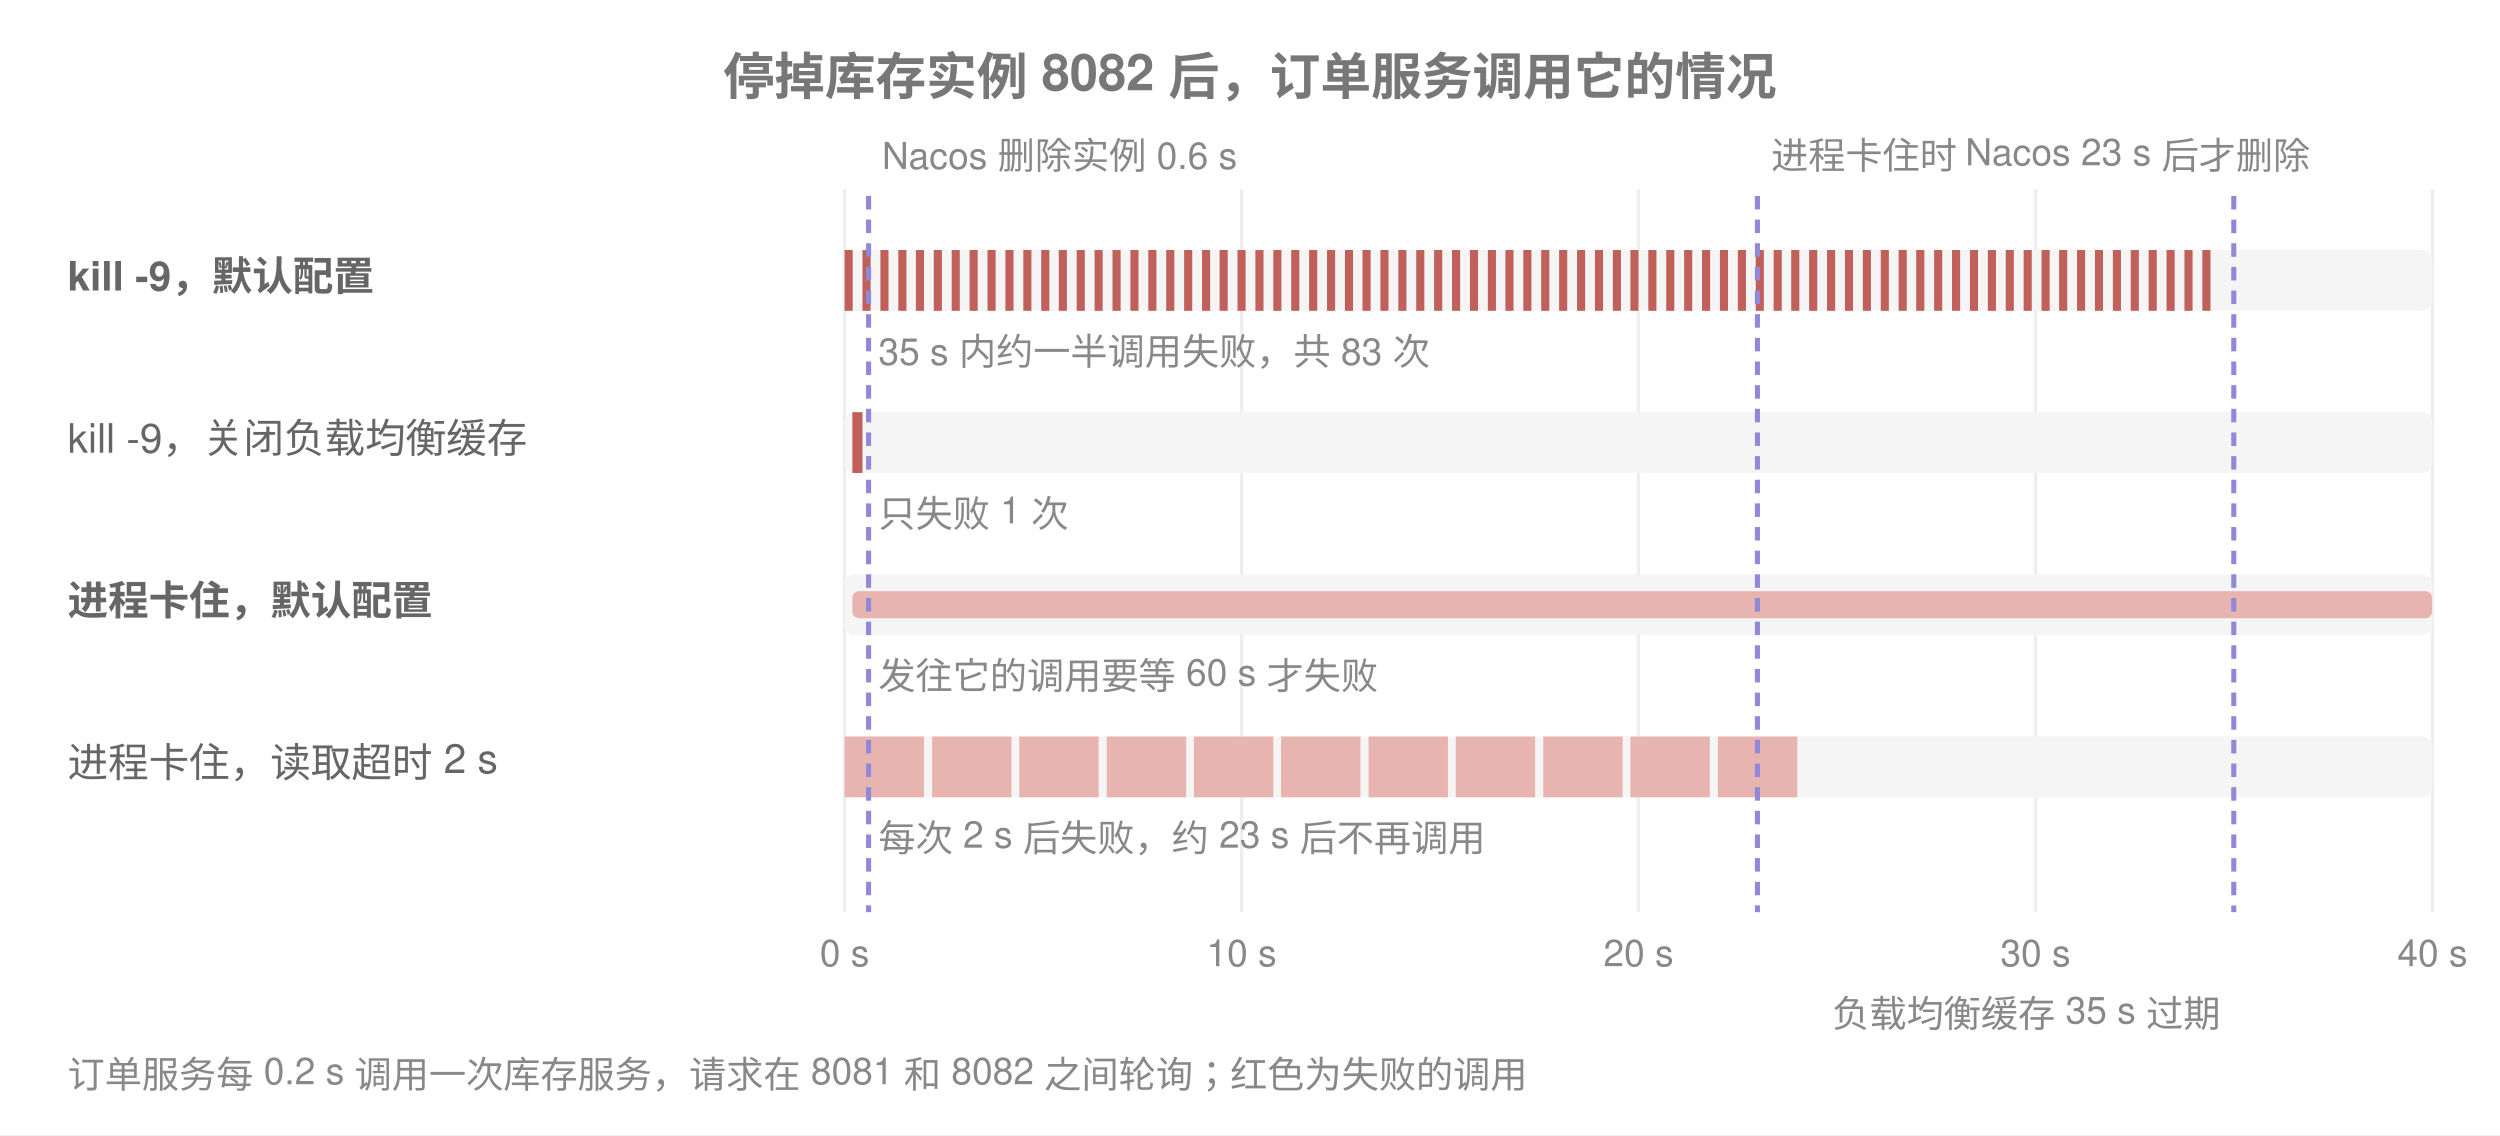
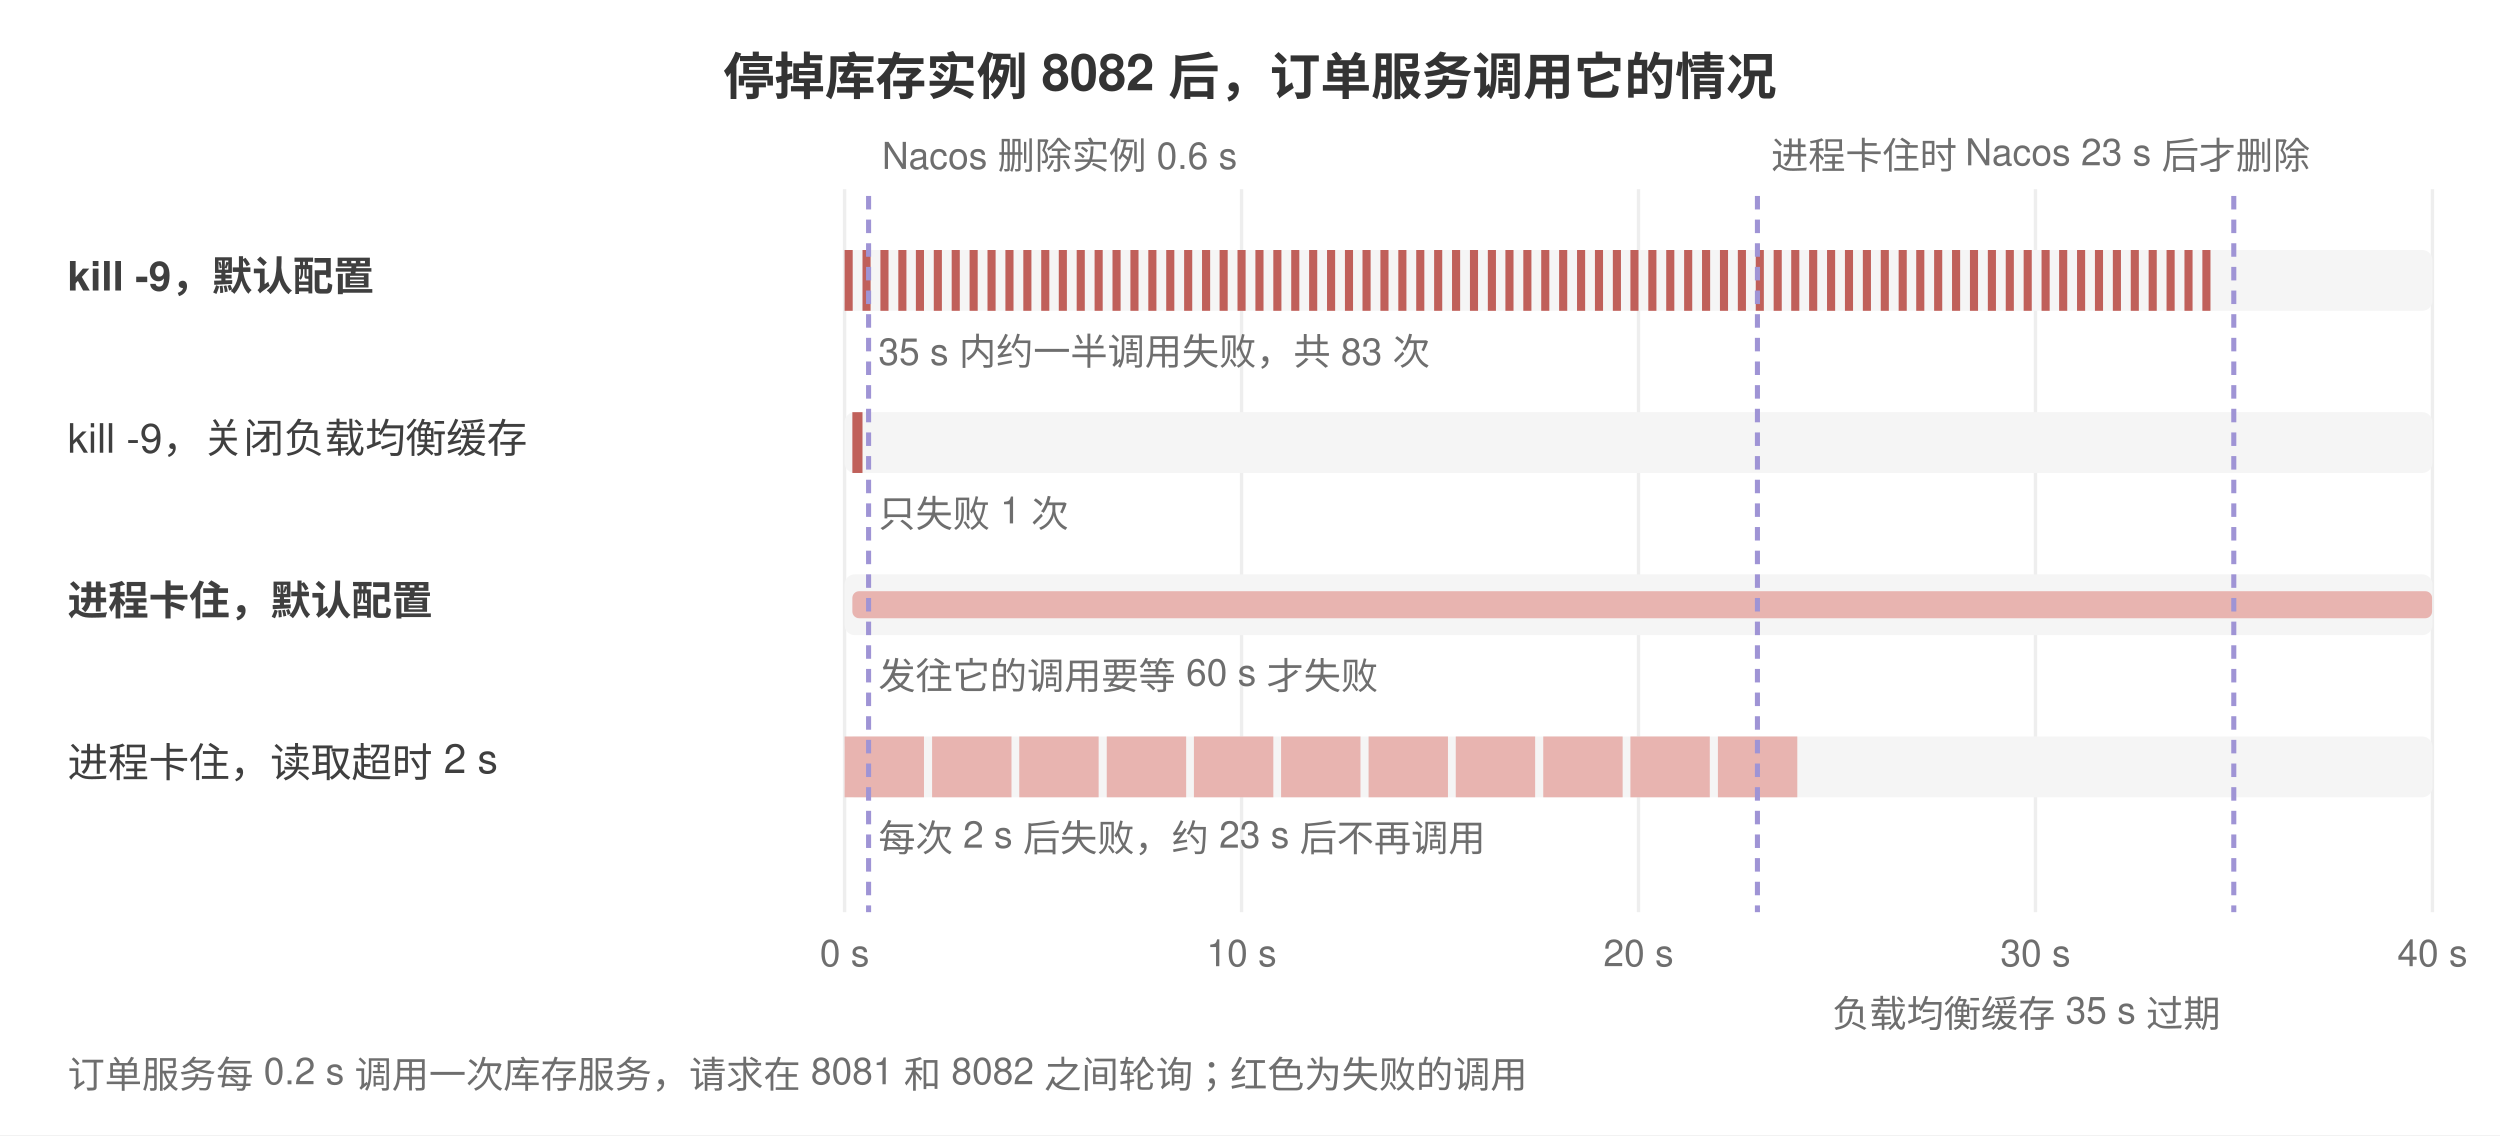
<svg xmlns="http://www.w3.org/2000/svg" width="740" height="336" viewBox="0 0 740 336">
  <style>
-     text { font-family: "PingFang SC", "Microsoft YaHei", Helvetica, Arial, sans-serif; fill: #666; font-size: 12px; }
-     .title { font-weight: bold; font-size: 15px; fill: #777; text-anchor: middle; }
+     text { font-family: "PingFang SC", "Microsoft YaHei", Helvetica, Arial, sans-serif; fill: #3F3F3F; font-size: 12px; }
+     .title { font-weight: bold; font-size: 15px; fill: #333; text-anchor: middle; }
    .b { font-weight: bold; }
    .c { text-anchor: middle; }
    .e { text-anchor: end; }
    .note { fill: #C0605A; }
    .ok { fill: #6A9F68; }
-     .sub { font-size: 11px; fill: #888; }
+     .sub { font-size: 11px; fill: #6E6E6E; }
    .mono { font-family: Menlo, Consolas, monospace; }
-     .arrow { stroke: #666; stroke-width: 1.3; fill: none; marker-end: url(#a); }
+     .arrow { stroke: #555; stroke-width: 1.1; fill: none; marker-end: url(#a); }
    .red { stroke: #C0605A; marker-end: url(#r); }
    .green { stroke: #6A9F68; marker-end: url(#g); }
    .dash { stroke-dasharray: 5 4; }
-     .line { stroke: #666; stroke-width: 1.3; fill: none; }
+     .line { stroke: #555; stroke-width: 1.1; fill: none; }
    .frame { fill: none; stroke: #999; stroke-width: 1; stroke-dasharray: 4 3; }
    .shadow { fill: #DADADA; }
  </style>
  <defs>
    <marker id="a" viewBox="0 0 10 10" refX="9" refY="5" markerWidth="7" markerHeight="7" orient="auto-start-reverse">
-       <path d="M1,1 L9,5 L1,9" fill="none" stroke="#666" stroke-width="1.6" />
+       <path d="M1,1.5 L9.5,5 L1,8.5 z" fill="#555" />
    </marker>
    <marker id="r" viewBox="0 0 10 10" refX="9" refY="5" markerWidth="7" markerHeight="7" orient="auto-start-reverse">
-       <path d="M1,1 L9,5 L1,9" fill="none" stroke="#C0605A" stroke-width="1.6" />
+       <path d="M1,1.5 L9.5,5 L1,8.5 z" fill="#C0605A" />
    </marker>
    <marker id="g" viewBox="0 0 10 10" refX="9" refY="5" markerWidth="7" markerHeight="7" orient="auto-start-reverse">
-       <path d="M1,1 L9,5 L1,9" fill="none" stroke="#6A9F68" stroke-width="1.6" />
+       <path d="M1,1.5 L9.5,5 L1,8.5 z" fill="#6A9F68" />
    </marker>
  </defs>
  <rect width="100%" height="100%" fill="#FFFFFF" />
  <text x="370" y="28" class="title">停掉库存实例 8082 后，订单服务调用它的情况</text>
  <line x1="250.0" y1="56" x2="250.0" y2="270" stroke="#EEE" />
  <text x="250" y="286" class="c sub">0 s</text>
  <line x1="367.5" y1="56" x2="367.5" y2="270" stroke="#EEE" />
  <text x="367.5" y="286" class="c sub">10 s</text>
  <line x1="485.0" y1="56" x2="485.0" y2="270" stroke="#EEE" />
  <text x="485" y="286" class="c sub">20 s</text>
  <line x1="602.5" y1="56" x2="602.5" y2="270" stroke="#EEE" />
  <text x="602.5" y="286" class="c sub">30 s</text>
  <line x1="720.0" y1="56" x2="720.0" y2="270" stroke="#EEE" />
  <text x="720" y="286" class="c sub">40 s</text>
  <text x="20" y="86" class="b">kill -9，默认配置</text>
  <rect x="250" y="74" width="470" height="18" rx="3" fill="#F5F5F5" />
  <rect x="250.0" y="74" width="2.4" height="18" fill="#C0605A" />
  <rect x="255.3" y="74" width="2.4" height="18" fill="#C0605A" />
  <rect x="260.6" y="74" width="2.4" height="18" fill="#C0605A" />
  <rect x="265.9" y="74" width="2.4" height="18" fill="#C0605A" />
  <rect x="271.1" y="74" width="2.4" height="18" fill="#C0605A" />
  <rect x="276.4" y="74" width="2.4" height="18" fill="#C0605A" />
  <rect x="281.7" y="74" width="2.4" height="18" fill="#C0605A" />
  <rect x="287.0" y="74" width="2.4" height="18" fill="#C0605A" />
  <rect x="292.3" y="74" width="2.4" height="18" fill="#C0605A" />
  <rect x="297.6" y="74" width="2.4" height="18" fill="#C0605A" />
  <rect x="302.9" y="74" width="2.4" height="18" fill="#C0605A" />
  <rect x="308.2" y="74" width="2.4" height="18" fill="#C0605A" />
  <rect x="313.4" y="74" width="2.4" height="18" fill="#C0605A" />
  <rect x="318.7" y="74" width="2.4" height="18" fill="#C0605A" />
  <rect x="324.0" y="74" width="2.4" height="18" fill="#C0605A" />
  <rect x="329.3" y="74" width="2.4" height="18" fill="#C0605A" />
  <rect x="334.6" y="74" width="2.4" height="18" fill="#C0605A" />
  <rect x="339.9" y="74" width="2.4" height="18" fill="#C0605A" />
  <rect x="345.2" y="74" width="2.4" height="18" fill="#C0605A" />
  <rect x="350.5" y="74" width="2.4" height="18" fill="#C0605A" />
  <rect x="355.8" y="74" width="2.4" height="18" fill="#C0605A" />
  <rect x="361.0" y="74" width="2.4" height="18" fill="#C0605A" />
  <rect x="366.3" y="74" width="2.4" height="18" fill="#C0605A" />
  <rect x="371.6" y="74" width="2.4" height="18" fill="#C0605A" />
  <rect x="376.9" y="74" width="2.4" height="18" fill="#C0605A" />
  <rect x="382.2" y="74" width="2.4" height="18" fill="#C0605A" />
  <rect x="387.5" y="74" width="2.4" height="18" fill="#C0605A" />
  <rect x="392.8" y="74" width="2.4" height="18" fill="#C0605A" />
  <rect x="398.1" y="74" width="2.4" height="18" fill="#C0605A" />
  <rect x="403.3" y="74" width="2.4" height="18" fill="#C0605A" />
  <rect x="408.6" y="74" width="2.4" height="18" fill="#C0605A" />
  <rect x="413.9" y="74" width="2.4" height="18" fill="#C0605A" />
  <rect x="419.2" y="74" width="2.4" height="18" fill="#C0605A" />
  <rect x="424.5" y="74" width="2.4" height="18" fill="#C0605A" />
  <rect x="429.8" y="74" width="2.4" height="18" fill="#C0605A" />
  <rect x="435.1" y="74" width="2.4" height="18" fill="#C0605A" />
  <rect x="440.4" y="74" width="2.4" height="18" fill="#C0605A" />
  <rect x="445.6" y="74" width="2.4" height="18" fill="#C0605A" />
  <rect x="450.9" y="74" width="2.4" height="18" fill="#C0605A" />
  <rect x="456.2" y="74" width="2.4" height="18" fill="#C0605A" />
  <rect x="461.5" y="74" width="2.4" height="18" fill="#C0605A" />
  <rect x="466.8" y="74" width="2.4" height="18" fill="#C0605A" />
  <rect x="472.1" y="74" width="2.4" height="18" fill="#C0605A" />
  <rect x="477.4" y="74" width="2.4" height="18" fill="#C0605A" />
  <rect x="482.6" y="74" width="2.4" height="18" fill="#C0605A" />
  <rect x="487.9" y="74" width="2.4" height="18" fill="#C0605A" />
  <rect x="493.2" y="74" width="2.4" height="18" fill="#C0605A" />
  <rect x="498.5" y="74" width="2.4" height="18" fill="#C0605A" />
  <rect x="503.8" y="74" width="2.4" height="18" fill="#C0605A" />
  <rect x="509.1" y="74" width="2.4" height="18" fill="#C0605A" />
  <rect x="514.4" y="74" width="2.4" height="18" fill="#C0605A" />
  <rect x="519.7" y="74" width="2.4" height="18" fill="#C0605A" />
  <rect x="525.0" y="74" width="2.4" height="18" fill="#C0605A" />
  <rect x="530.2" y="74" width="2.4" height="18" fill="#C0605A" />
  <rect x="535.5" y="74" width="2.4" height="18" fill="#C0605A" />
  <rect x="540.8" y="74" width="2.4" height="18" fill="#C0605A" />
  <rect x="546.1" y="74" width="2.4" height="18" fill="#C0605A" />
  <rect x="551.4" y="74" width="2.4" height="18" fill="#C0605A" />
  <rect x="556.7" y="74" width="2.4" height="18" fill="#C0605A" />
  <rect x="562.0" y="74" width="2.4" height="18" fill="#C0605A" />
  <rect x="567.2" y="74" width="2.4" height="18" fill="#C0605A" />
  <rect x="572.5" y="74" width="2.4" height="18" fill="#C0605A" />
  <rect x="577.8" y="74" width="2.4" height="18" fill="#C0605A" />
  <rect x="583.1" y="74" width="2.4" height="18" fill="#C0605A" />
  <rect x="588.4" y="74" width="2.4" height="18" fill="#C0605A" />
  <rect x="593.7" y="74" width="2.4" height="18" fill="#C0605A" />
  <rect x="599.0" y="74" width="2.4" height="18" fill="#C0605A" />
  <rect x="604.3" y="74" width="2.4" height="18" fill="#C0605A" />
  <rect x="609.5" y="74" width="2.4" height="18" fill="#C0605A" />
  <rect x="614.8" y="74" width="2.4" height="18" fill="#C0605A" />
  <rect x="620.1" y="74" width="2.4" height="18" fill="#C0605A" />
  <rect x="625.4" y="74" width="2.4" height="18" fill="#C0605A" />
  <rect x="630.7" y="74" width="2.4" height="18" fill="#C0605A" />
  <rect x="636.0" y="74" width="2.4" height="18" fill="#C0605A" />
  <rect x="641.3" y="74" width="2.4" height="18" fill="#C0605A" />
  <rect x="646.6" y="74" width="2.4" height="18" fill="#C0605A" />
  <rect x="651.9" y="74" width="2.4" height="18" fill="#C0605A" />
  <text x="260" y="108" class="sub">35 s 内约一半调用失败，共 83 次</text>
  <text x="20" y="134">kill -9，关闭负载均衡缓存</text>
  <rect x="250" y="122" width="470" height="18" rx="3" fill="#F5F5F5" />
  <rect x="252.3" y="122" width="3" height="18" fill="#C0605A" />
  <text x="260" y="156" class="sub">只失败 1 次</text>
  <text x="20" y="182" class="b">进程卡住，默认配置</text>
  <rect x="250" y="170" width="470" height="18" rx="3" fill="#F5F5F5" />
  <rect x="252.3" y="175" width="467.6" height="8" rx="2" fill="#E8B4B0" />
  <text x="260" y="204" class="sub">发往它的调用要等 60 s 才失败</text>
  <text x="20" y="230">进程卡住，读取超时 2 s</text>
  <rect x="250" y="218" width="470" height="18" rx="3" fill="#F5F5F5" />
  <rect x="250.0" y="218" width="23.5" height="18" fill="#E8B4B0" />
  <rect x="275.9" y="218" width="23.5" height="18" fill="#E8B4B0" />
  <rect x="301.7" y="218" width="23.5" height="18" fill="#E8B4B0" />
  <rect x="327.6" y="218" width="23.5" height="18" fill="#E8B4B0" />
  <rect x="353.4" y="218" width="23.5" height="18" fill="#E8B4B0" />
  <rect x="379.2" y="218" width="23.5" height="18" fill="#E8B4B0" />
  <rect x="405.1" y="218" width="23.5" height="18" fill="#E8B4B0" />
  <rect x="430.9" y="218" width="23.5" height="18" fill="#E8B4B0" />
  <rect x="456.8" y="218" width="23.5" height="18" fill="#E8B4B0" />
  <rect x="482.6" y="218" width="23.5" height="18" fill="#E8B4B0" />
  <rect x="508.5" y="218" width="23.5" height="18" fill="#E8B4B0" />
  <text x="260" y="252" class="sub">每次 2 s 后失败，约 23 s 后不再调用</text>
-   <line x1="257.1" y1="58" x2="257.1" y2="270" stroke="#9188D8" stroke-width="1.5" stroke-dasharray="4 3" />
-   <text x="261.05" y="50" class="sub" fill="#7A70C8">Nacos 删除实例 0.6 s</text>
-   <line x1="520.2" y1="58" x2="520.2" y2="270" stroke="#9188D8" stroke-width="1.5" stroke-dasharray="4 3" />
-   <text x="524.25" y="50" class="sub" fill="#7A70C8">进程卡住时 Nacos 23 s 后才删除</text>
-   <line x1="661.2" y1="58" x2="661.2" y2="270" stroke="#9188D8" stroke-width="1.5" stroke-dasharray="4 3" />
-   <text x="657.25" y="304" class="sub e" fill="#7A70C8">负载均衡缓存 35 s 过期</text>
+   <line x1="257.1" y1="58" x2="257.1" y2="270" stroke="#9F94D5" stroke-width="1.5" stroke-dasharray="4 3" />
+   <text x="261.05" y="50" class="sub" fill="#766AA8">Nacos 删除实例 0.6 s</text>
+   <line x1="520.2" y1="58" x2="520.2" y2="270" stroke="#9F94D5" stroke-width="1.5" stroke-dasharray="4 3" />
+   <text x="524.25" y="50" class="sub" fill="#766AA8">进程卡住时 Nacos 23 s 后才删除</text>
+   <line x1="661.2" y1="58" x2="661.2" y2="270" stroke="#9F94D5" stroke-width="1.5" stroke-dasharray="4 3" />
+   <text x="657.25" y="304" class="sub e" fill="#766AA8">负载均衡缓存 35 s 过期</text>
  <text x="20" y="322" class="sub">订单服务每 0.2 s 调用一次库存服务，请求在 8081 和 8082 之间轮询；红色为失败的调用</text>
</svg>
